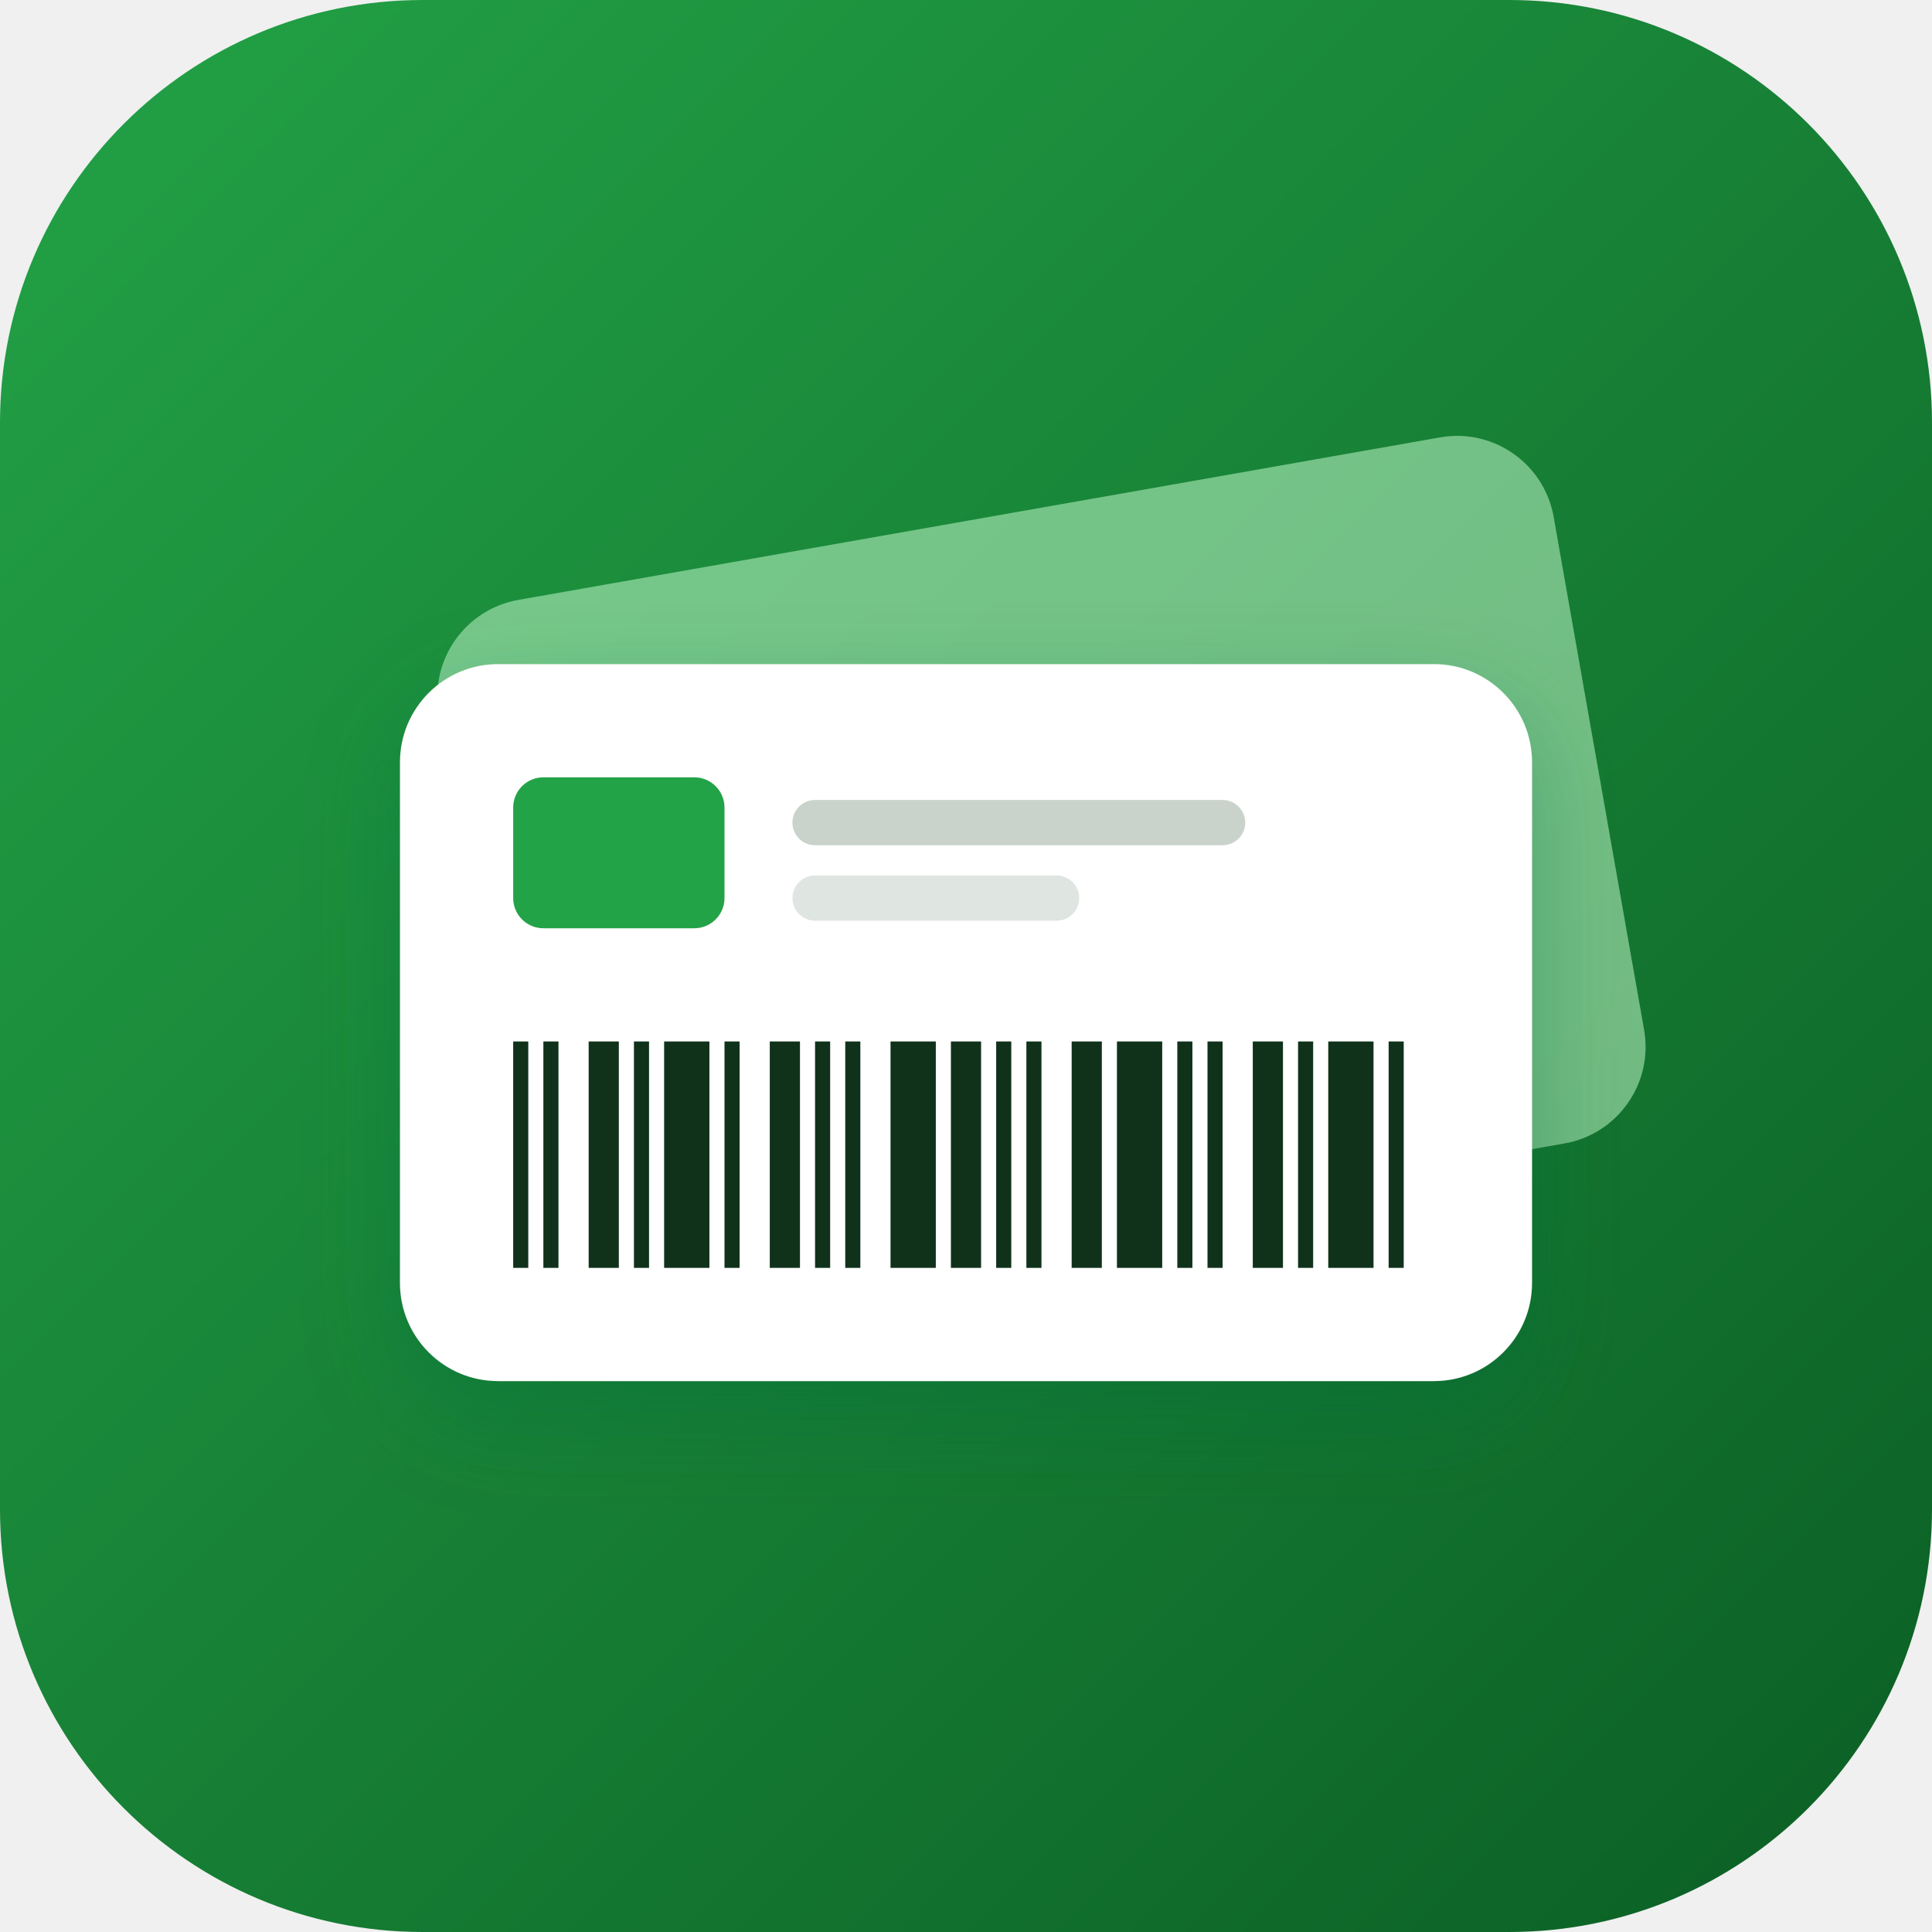
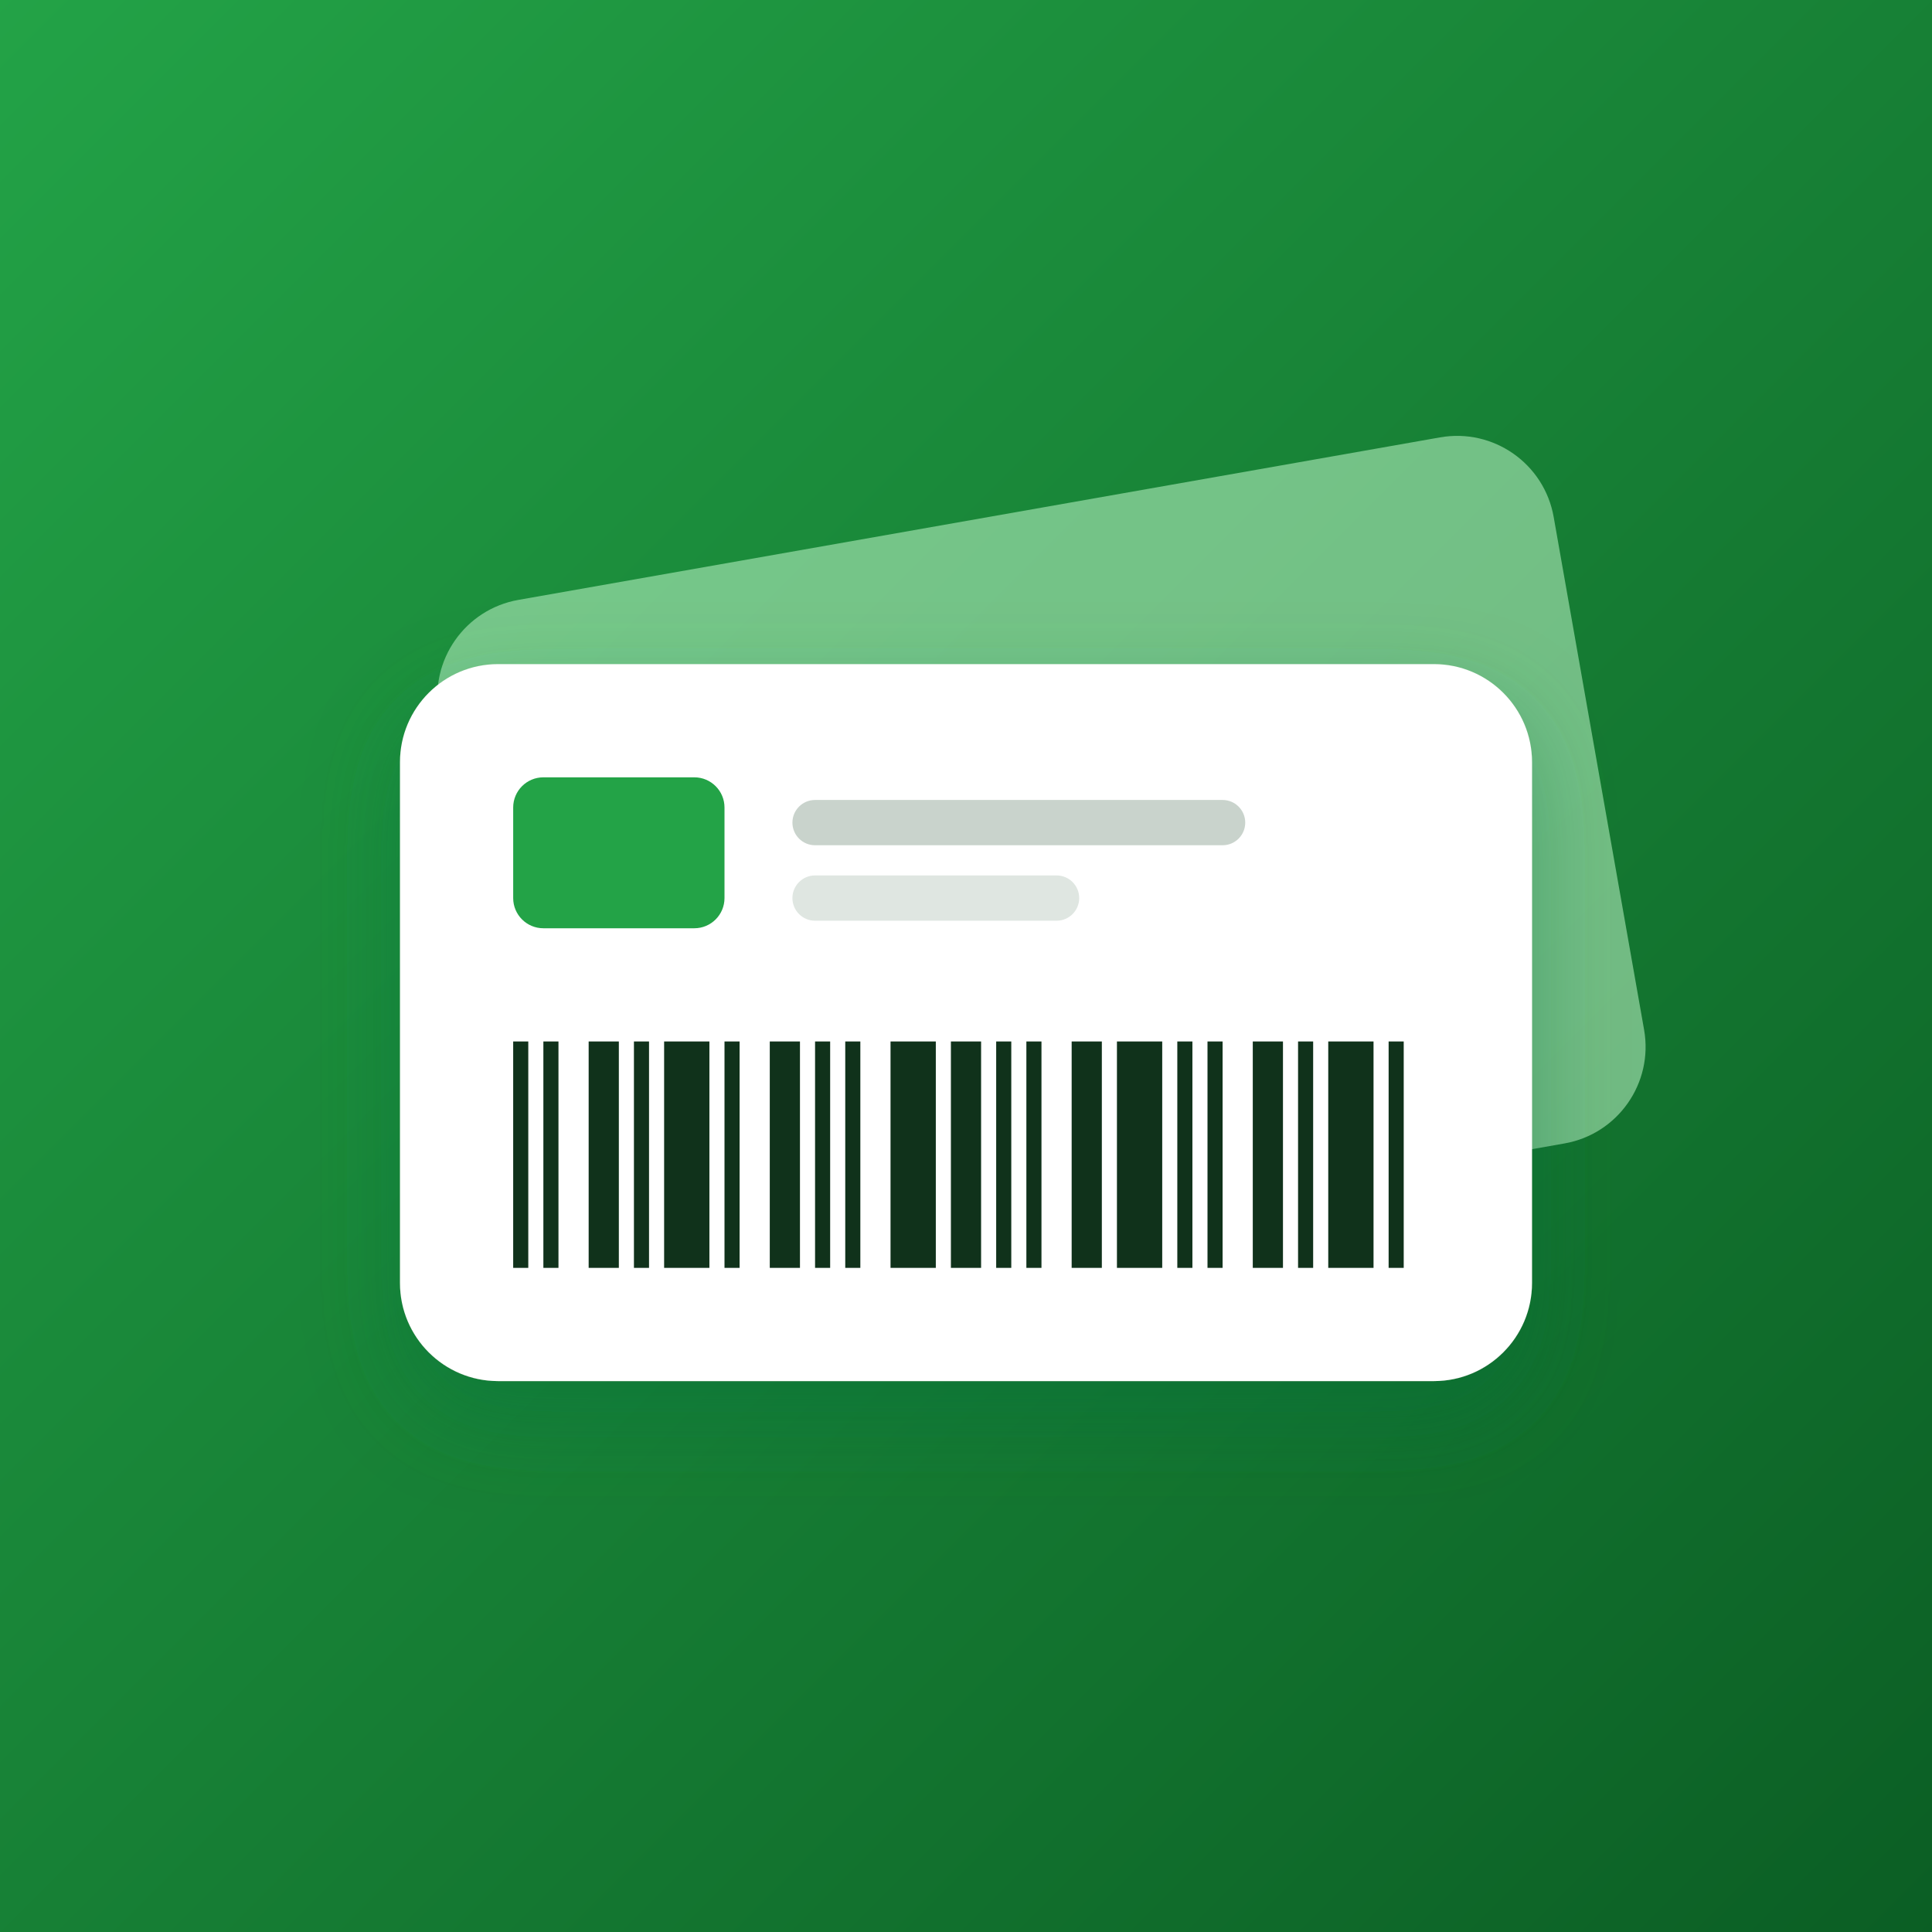
<svg xmlns="http://www.w3.org/2000/svg" width="512" height="512" viewBox="0 0 512 512">
  <defs>
    <linearGradient id="bg" x1="0" y1="0" x2="1" y2="1">
      <stop offset="0" stop-color="#23a347" />
      <stop offset="1" stop-color="#0b5e24" />
    </linearGradient>
    <filter id="shadow" x="-20%" y="-20%" width="140%" height="150%">
      <feGaussianBlur in="SourceAlpha" stdDeviation="12" />
      <feOffset dy="10" />
      <feColorMatrix values="0 0 0 0 0  0 0 0 0 0.16  0 0 0 0 0.05  0 0 0 0.35 0" />
      <feMerge>
        <feMergeNode />
        <feMergeNode in="SourceGraphic" />
      </feMerge>
    </filter>
  </defs>
-   <rect width="512" height="512" rx="112" fill="url(#bg)" />
+   <rect width="512" height="512" fill="url(#bg)" />
  <rect x="126" y="136" width="300" height="190" rx="26" fill="#bff5c9" opacity="0.55" transform="rotate(-10 276 231)" />
  <g filter="url(#shadow)">
    <rect x="106" y="176" width="300" height="190" rx="26" fill="#ffffff" />
  </g>
  <rect x="136" y="206" width="56" height="40" rx="8" fill="#23a347" />
  <rect x="210" y="212" width="120" height="12" rx="6" fill="#c9d3cc" />
  <rect x="210" y="232" width="76" height="12" rx="6" fill="#dfe6e1" />
  <g fill="#10321b">
    <rect x="136" y="276" width="4" height="60" />
    <rect x="144" y="276" width="4" height="60" />
    <rect x="156" y="276" width="8" height="60" />
    <rect x="168" y="276" width="4" height="60" />
    <rect x="176" y="276" width="12" height="60" />
    <rect x="192" y="276" width="4" height="60" />
    <rect x="204" y="276" width="8" height="60" />
    <rect x="216" y="276" width="4" height="60" />
    <rect x="224" y="276" width="4" height="60" />
    <rect x="236" y="276" width="12" height="60" />
    <rect x="252" y="276" width="8" height="60" />
    <rect x="264" y="276" width="4" height="60" />
    <rect x="272" y="276" width="4" height="60" />
    <rect x="284" y="276" width="8" height="60" />
    <rect x="296" y="276" width="12" height="60" />
    <rect x="312" y="276" width="4" height="60" />
    <rect x="320" y="276" width="4" height="60" />
    <rect x="332" y="276" width="8" height="60" />
    <rect x="344" y="276" width="4" height="60" />
    <rect x="352" y="276" width="12" height="60" />
    <rect x="368" y="276" width="4" height="60" />
  </g>
</svg>
